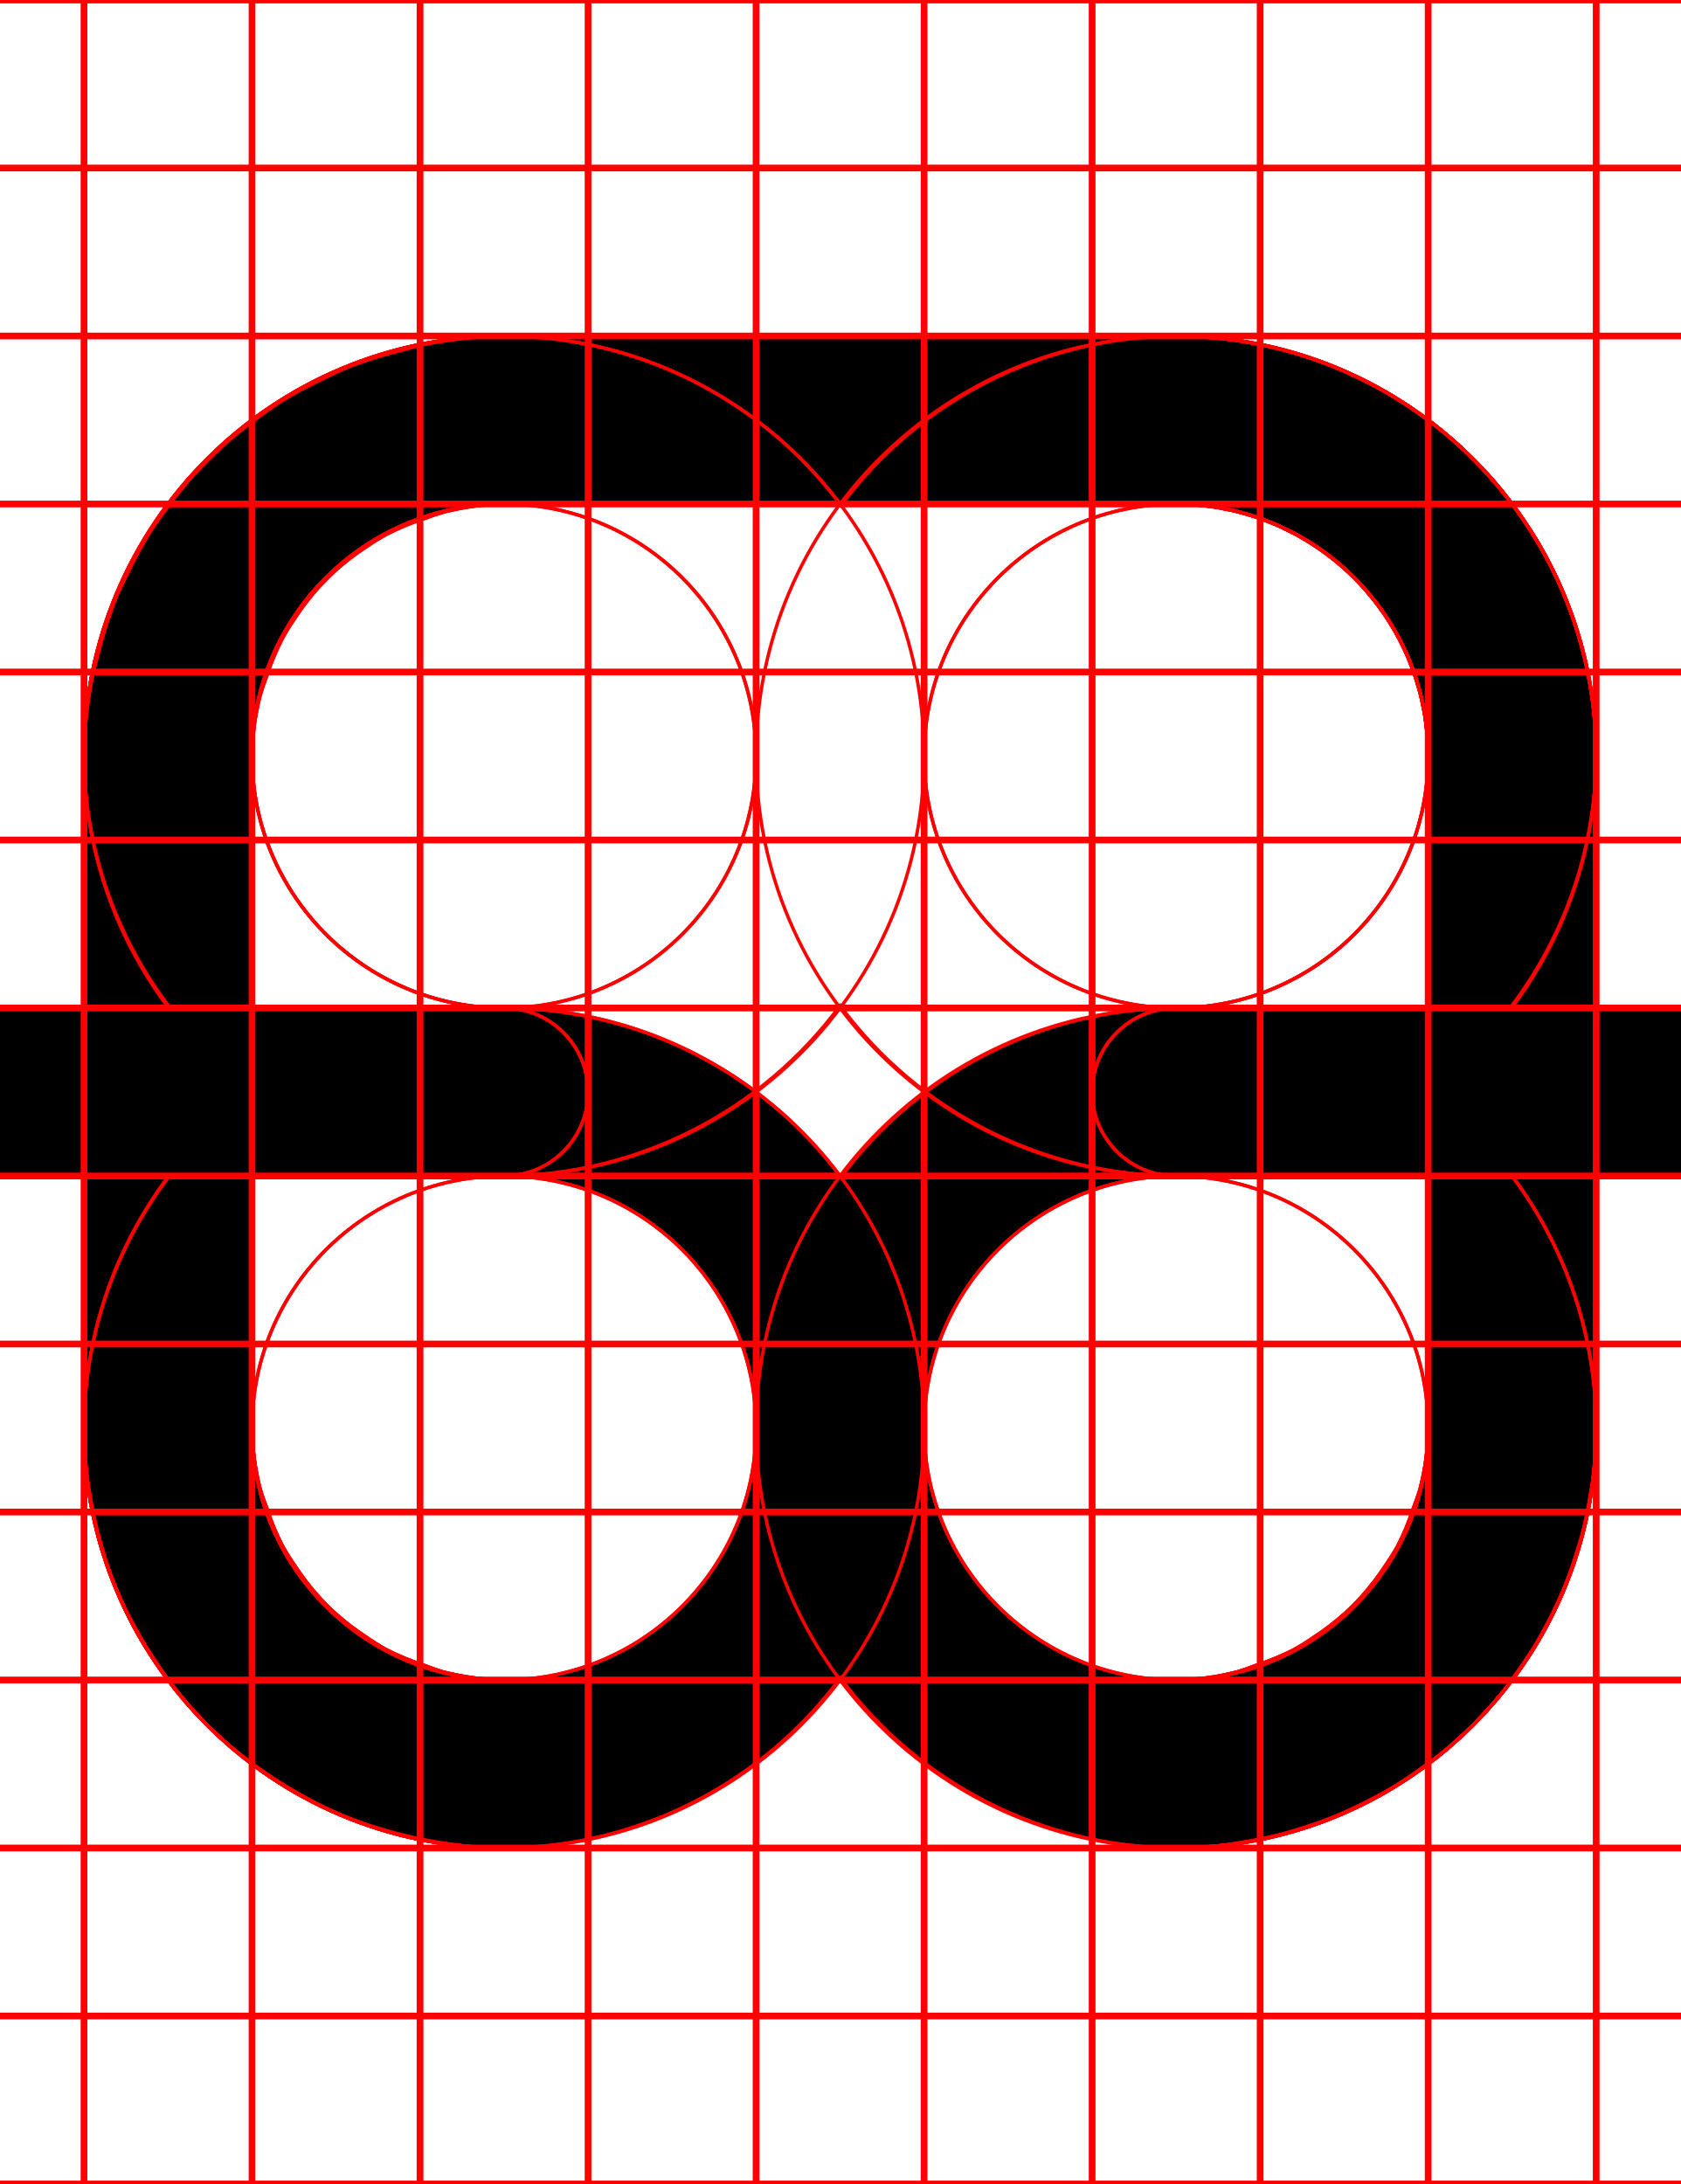
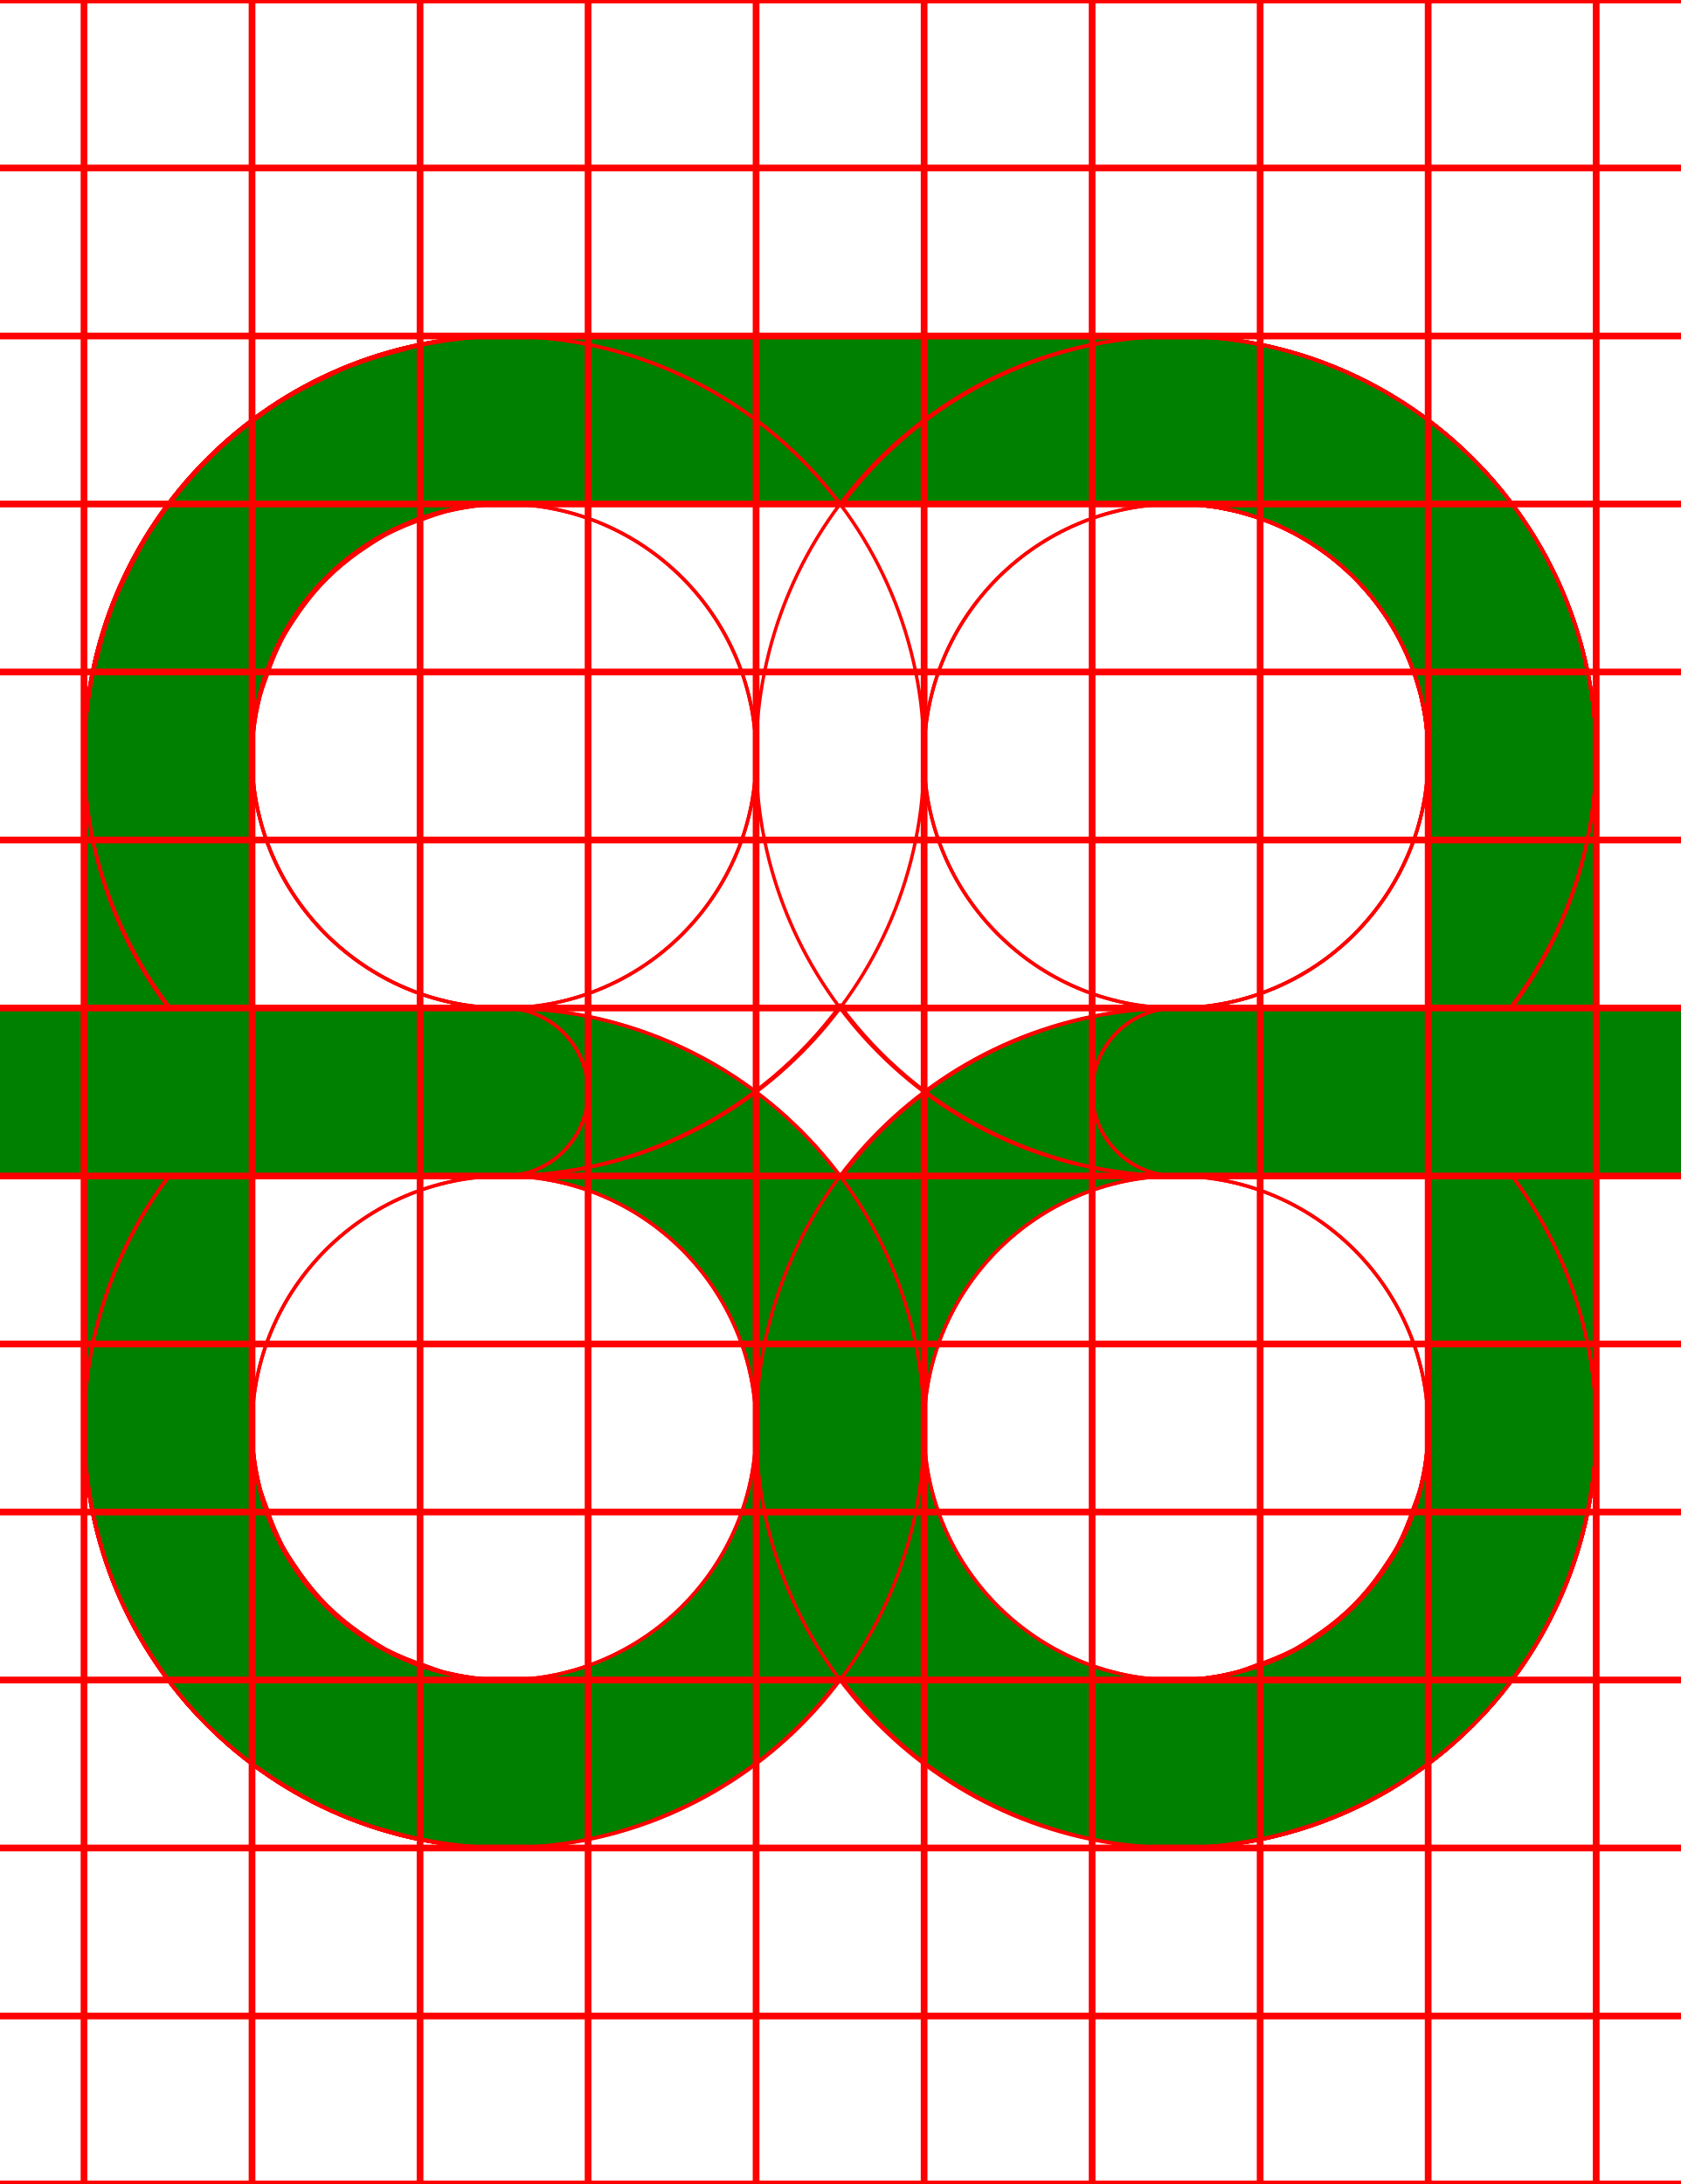
<svg xmlns="http://www.w3.org/2000/svg" width="500" height="650">
-   <path d="M 150 100 A 125 125 0 0 0 126.881 102.279 A 125 125 0 0 0 119.539 104.25 A 125 125 0 0 0 104.58 108.779 A 125 125 0 0 0 96.4 112.6 A 125 125 0 0 0 83.83 119.311 A 125 125 0 0 0 76.039 124.77 A 125 125 0 0 0 65.369 133.529 A 125 125 0 0 0 58.529 140.369 A 125 125 0 0 0 49.77 151.039 A 125 125 0 0 0 44.311 158.84 A 125 125 0 0 0 37.6 171.4 A 125 125 0 0 0 33.779 179.58 A 125 125 0 0 0 29.25 194.539 A 125 125 0 0 0 27.279 201.881 A 125 125 0 0 0 25 225 L 25 300 L 0 300 A 25 25 0 0 0 -25 325 A 25 25 0 0 0 0 350 L 25 350 L 25 425 A 125 125 0 0 0 150 550 A 125 125 0 0 0 250.09 499.35 A 125 125 0 0 0 350 550 A 125 125 0 0 0 475 425 L 475 350 L 500 350 A 25 25 0 0 0 525 325 A 25 25 0 0 0 500 300 L 475 300 L 475 225 A 125 125 0 0 0 474.74 216.98 L 474.49 214.42 A 125 125 0 0 0 473.961 209 A 125 125 0 0 0 473.461 205.82 A 125 125 0 0 0 472.68 201.1 A 125 125 0 0 0 471.92 197.721 A 125 125 0 0 0 470.881 193.27 A 125 125 0 0 0 469.9 189.881 A 125 125 0 0 0 468.6 185.58 A 125 125 0 0 0 467.381 182.18 A 125 125 0 0 0 465.82 178.039 A 125 125 0 0 0 464.381 174.721 A 125 125 0 0 0 462.561 170.721 A 125 125 0 0 0 460.891 167.439 A 125 125 0 0 0 458.85 163.619 A 125 125 0 0 0 456.949 160.41 A 125 125 0 0 0 454.68 156.76 A 125 125 0 0 0 452.58 153.66 A 125 125 0 0 0 450.1 150.211 A 125 125 0 0 0 447.77 147.189 A 125 125 0 0 0 445.09 143.93 A 125 125 0 0 0 442.59 141.09 A 125 125 0 0 0 439.689 137.99 A 125 125 0 0 0 437 135.311 A 125 125 0 0 0 433.91 132.41 A 125 125 0 0 0 431.07 129.91 A 125 125 0 0 0 427.811 127.23 A 125 125 0 0 0 424.789 124.9 A 125 125 0 0 0 421.34 122.42 A 125 125 0 0 0 418.24 120.32 A 125 125 0 0 0 414.59 118.051 A 125 125 0 0 0 411.381 116.15 A 125 125 0 0 0 407.561 114.109 A 125 125 0 0 0 404.279 112.439 A 125 125 0 0 0 400.279 110.619 A 125 125 0 0 0 396.961 109.18 A 125 125 0 0 0 392.811 107.619 A 125 125 0 0 0 389.41 106.4 A 125 125 0 0 0 385.109 105.1 A 125 125 0 0 0 381.73 104.109 A 125 125 0 0 0 377.289 103.08 A 125 125 0 0 0 373.91 102.32 A 125 125 0 0 0 369.18 101.539 A 125 125 0 0 0 366 101.039 A 125 125 0 0 0 360.58 100.51 L 358.02 100.26 A 125 125 0 0 0 350 100 L 150 100 z M 150 150 L 350 150 A 75 75 0 0 1 356.051 150.25 L 357.99 150.48 A 75 75 0 0 1 362.051 150.98 L 364.4 151.461 A 75 75 0 0 1 367.971 152.199 A 75 75 0 0 1 370.42 152.9 A 75 75 0 0 1 373.801 153.9 A 75 75 0 0 1 376.24 154.801 A 75 75 0 0 1 379.43 156.039 A 75 75 0 0 1 381.9 157.18 A 75 75 0 0 1 384.9 158.65 A 75 75 0 0 1 387.301 160 A 75 75 0 0 1 390.119 161.68 A 75 75 0 0 1 392.439 163.23 A 75 75 0 0 1 395.09 165.131 A 75 75 0 0 1 397.289 166.85 A 75 75 0 0 1 399.789 168.961 A 75 75 0 0 1 401.84 170.859 A 75 75 0 0 1 404.141 173.16 A 75 75 0 0 1 406.039 175.221 A 75 75 0 0 1 408.15 177.721 A 75 75 0 0 1 409.881 179.9 A 75 75 0 0 1 411.77 182.551 A 75 75 0 0 1 413.32 184.881 A 75 75 0 0 1 415 187.699 A 75 75 0 0 1 416.35 190.1 A 75 75 0 0 1 417.82 193.1 A 75 75 0 0 1 418.961 195.57 A 75 75 0 0 1 420.199 198.77 A 75 75 0 0 1 421.1 201.199 A 75 75 0 0 1 422.1 204.58 A 75 75 0 0 1 422.801 207.029 A 75 75 0 0 1 423.551 210.6 L 424.01 212.949 A 75 75 0 0 1 424.52 217.01 L 424.75 218.949 A 75 75 0 0 1 425 225 L 425 300 L 350 300 A 125 125 0 0 0 250.26 350.35 A 125 125 0 0 0 150 300 L 75 300 L 75 225 A 75 75 0 0 1 76.881 208.311 A 75 75 0 0 1 150 150 z M 75 350 L 150 350 A 75 75 0 0 1 225 425 A 75 75 0 0 1 150 500 A 75 75 0 0 1 75 425 L 75 350 z M 350 350 L 425 350 L 425 425 A 75 75 0 0 1 350 500 A 75 75 0 0 1 275 425 A 75 75 0 0 1 350 350 z " />
+   <path fill="green" d="M 150 100 A 125 125 0 0 0 126.881 102.279 A 125 125 0 0 0 119.539 104.25 A 125 125 0 0 0 104.58 108.779 A 125 125 0 0 0 96.4 112.6 A 125 125 0 0 0 83.83 119.311 A 125 125 0 0 0 76.039 124.77 A 125 125 0 0 0 65.369 133.529 A 125 125 0 0 0 58.529 140.369 A 125 125 0 0 0 49.77 151.039 A 125 125 0 0 0 44.311 158.84 A 125 125 0 0 0 37.6 171.4 A 125 125 0 0 0 33.779 179.58 A 125 125 0 0 0 29.25 194.539 A 125 125 0 0 0 27.279 201.881 A 125 125 0 0 0 25 225 L 25 300 L 0 300 A 25 25 0 0 0 -25 325 A 25 25 0 0 0 0 350 L 25 350 L 25 425 A 125 125 0 0 0 150 550 A 125 125 0 0 0 250.09 499.35 A 125 125 0 0 0 350 550 A 125 125 0 0 0 475 425 L 475 350 L 500 350 A 25 25 0 0 0 525 325 A 25 25 0 0 0 500 300 L 475 300 L 475 225 A 125 125 0 0 0 474.74 216.98 L 474.49 214.42 A 125 125 0 0 0 473.961 209 A 125 125 0 0 0 473.461 205.82 A 125 125 0 0 0 472.68 201.1 A 125 125 0 0 0 471.92 197.721 A 125 125 0 0 0 470.881 193.27 A 125 125 0 0 0 469.9 189.881 A 125 125 0 0 0 468.6 185.58 A 125 125 0 0 0 467.381 182.18 A 125 125 0 0 0 465.82 178.039 A 125 125 0 0 0 464.381 174.721 A 125 125 0 0 0 462.561 170.721 A 125 125 0 0 0 460.891 167.439 A 125 125 0 0 0 458.85 163.619 A 125 125 0 0 0 456.949 160.41 A 125 125 0 0 0 454.68 156.76 A 125 125 0 0 0 452.58 153.66 A 125 125 0 0 0 450.1 150.211 A 125 125 0 0 0 447.77 147.189 A 125 125 0 0 0 445.09 143.93 A 125 125 0 0 0 442.59 141.09 A 125 125 0 0 0 439.689 137.99 A 125 125 0 0 0 437 135.311 A 125 125 0 0 0 433.91 132.41 A 125 125 0 0 0 431.07 129.91 A 125 125 0 0 0 427.811 127.23 A 125 125 0 0 0 424.789 124.9 A 125 125 0 0 0 421.34 122.42 A 125 125 0 0 0 418.24 120.32 A 125 125 0 0 0 414.59 118.051 A 125 125 0 0 0 411.381 116.15 A 125 125 0 0 0 407.561 114.109 A 125 125 0 0 0 404.279 112.439 A 125 125 0 0 0 400.279 110.619 A 125 125 0 0 0 396.961 109.18 A 125 125 0 0 0 392.811 107.619 A 125 125 0 0 0 389.41 106.4 A 125 125 0 0 0 385.109 105.1 A 125 125 0 0 0 381.73 104.109 A 125 125 0 0 0 377.289 103.08 A 125 125 0 0 0 373.91 102.32 A 125 125 0 0 0 369.18 101.539 A 125 125 0 0 0 366 101.039 A 125 125 0 0 0 360.58 100.51 L 358.02 100.26 A 125 125 0 0 0 350 100 L 150 100 z M 150 150 L 350 150 A 75 75 0 0 1 356.051 150.25 L 357.99 150.48 A 75 75 0 0 1 362.051 150.98 L 364.4 151.461 A 75 75 0 0 1 367.971 152.199 A 75 75 0 0 1 370.42 152.9 A 75 75 0 0 1 373.801 153.9 A 75 75 0 0 1 376.24 154.801 A 75 75 0 0 1 379.43 156.039 A 75 75 0 0 1 381.9 157.18 A 75 75 0 0 1 384.9 158.65 A 75 75 0 0 1 387.301 160 A 75 75 0 0 1 390.119 161.68 A 75 75 0 0 1 392.439 163.23 A 75 75 0 0 1 395.09 165.131 A 75 75 0 0 1 397.289 166.85 A 75 75 0 0 1 399.789 168.961 A 75 75 0 0 1 401.84 170.859 A 75 75 0 0 1 404.141 173.16 A 75 75 0 0 1 406.039 175.221 A 75 75 0 0 1 408.15 177.721 A 75 75 0 0 1 409.881 179.9 A 75 75 0 0 1 411.77 182.551 A 75 75 0 0 1 413.32 184.881 A 75 75 0 0 1 415 187.699 A 75 75 0 0 1 416.35 190.1 A 75 75 0 0 1 417.82 193.1 A 75 75 0 0 1 418.961 195.57 A 75 75 0 0 1 420.199 198.77 A 75 75 0 0 1 421.1 201.199 A 75 75 0 0 1 422.1 204.58 A 75 75 0 0 1 422.801 207.029 A 75 75 0 0 1 423.551 210.6 L 424.01 212.949 A 75 75 0 0 1 424.52 217.01 L 424.75 218.949 A 75 75 0 0 1 425 225 L 425 300 L 350 300 A 125 125 0 0 0 250.26 350.35 A 125 125 0 0 0 150 300 L 75 300 L 75 225 A 75 75 0 0 1 76.881 208.311 A 75 75 0 0 1 150 150 z M 75 350 L 150 350 A 75 75 0 0 1 225 425 A 75 75 0 0 1 150 500 A 75 75 0 0 1 75 425 L 75 350 z M 350 350 L 425 350 L 425 425 A 75 75 0 0 1 350 500 A 75 75 0 0 1 275 425 A 75 75 0 0 1 350 350 z " />
  <path d="M 350 100 A 125 125 0 0 0 225 225 A 125 125 0 0 0 350 350 L 425 350 L 425 425 A 75 75 0 0 1 423.949 436.98 A 75 75 0 0 1 423.15 440.711 A 75 75 0 0 1 420.99 448.74 A 75 75 0 0 1 419.471 452.801 A 75 75 0 0 1 416.07 460.08 A 75 75 0 0 1 414.07 463.75 A 75 75 0 0 1 408.801 471.279 A 75 75 0 0 1 407.08 473.58 A 75 75 0 0 1 398.58 482.08 A 75 75 0 0 1 396.279 483.801 A 75 75 0 0 1 388.75 489.08 A 75 75 0 0 1 385.08 491.08 A 75 75 0 0 1 377.801 494.48 A 75 75 0 0 1 373.74 495.98 A 75 75 0 0 1 365.711 498.141 A 75 75 0 0 1 361.98 498.949 A 75 75 0 0 1 350 500 L 150 500 A 75 75 0 0 1 75 425 A 75 75 0 0 1 150 350 A 25 25 0 0 0 175 325 A 25 25 0 0 0 150 300 L 0 300 A 25 25 0 0 0 -25 325 A 25 25 0 0 0 0 350 L 50.189 350 A 125 125 0 0 0 25 425 A 125 125 0 0 0 150 550 L 350 550 A 125 125 0 0 0 365.27 549 A 125 125 0 0 0 370.109 548.18 A 125 125 0 0 0 380.311 546.15 A 125 125 0 0 0 385.881 544.551 A 125 125 0 0 0 395.01 541.449 A 125 125 0 0 0 400.52 539.15 A 125 125 0 0 0 409.141 534.91 A 125 125 0 0 0 414.24 532.09 A 125 125 0 0 0 422.811 526.359 A 125 125 0 0 0 426.91 523.461 A 125 125 0 0 0 438.391 513.391 A 125 125 0 0 0 448.461 501.91 A 125 125 0 0 0 451.359 497.811 A 125 125 0 0 0 457.09 489.24 A 125 125 0 0 0 459.91 484.141 A 125 125 0 0 0 464.16 475.52 A 125 125 0 0 0 466.439 470.01 A 125 125 0 0 0 469.539 460.881 A 125 125 0 0 0 471.141 455.311 A 125 125 0 0 0 473.18 445.109 A 125 125 0 0 0 474 440.27 A 125 125 0 0 0 475 425 L 475 350 L 500 350 A 25 25 0 0 0 525 325 A 25 25 0 0 0 500 300 L 475 300 L 475 225 A 125 125 0 0 0 350 100 z M 350 150 A 75 75 0 0 1 425 225 L 425 300 L 350 300 A 75 75 0 0 1 275 225 A 75 75 0 0 1 350 150 z " style="fill:none;stroke:red;" />
  <path d="M 150 100 A 125 125 0 0 0 25 225 L 25 300 L 0 300 A 25 25 0 0 0 -25 325 A 25 25 0 0 0 0 350 L 25 350 L 25 425 A 125 125 0 0 0 150 550 L 350 550 A 125 125 0 0 0 475 425 L 475 350 L 500 350 A 25 25 0 0 0 525 325 A 25 25 0 0 0 500 300 L 475 300 L 475 225 A 125 125 0 0 0 350 100 A 125 125 0 0 0 250.289 150.41 A 125 125 0 0 0 150 100 z M 150 150 A 75 75 0 0 1 225 225 A 75 75 0 0 1 150 300 L 75 300 L 75 225 A 75 75 0 0 1 150 150 z M 350 150 A 75 75 0 0 1 425 225 L 425 300 L 350 300 A 75 75 0 0 1 275 225 A 75 75 0 0 1 350 150 z M 250 299.289 A 125 125 0 0 0 350 350 L 425 350 L 425 425 A 75 75 0 0 1 422.609 443.141 A 75 75 0 0 1 420.65 448.74 A 75 75 0 0 1 415.91 460.189 A 75 75 0 0 1 412.211 466.061 A 75 75 0 0 1 405.23 475.16 A 75 75 0 0 1 400.16 480.23 A 75 75 0 0 1 391.061 487.221 A 75 75 0 0 1 385.189 490.91 A 75 75 0 0 1 373.74 495.65 A 75 75 0 0 1 368.141 497.609 A 75 75 0 0 1 350 500 L 150 500 A 75 75 0 0 1 131.859 497.609 A 75 75 0 0 1 126.26 495.65 A 75 75 0 0 1 114.811 490.91 A 75 75 0 0 1 108.939 487.211 A 75 75 0 0 1 99.84 480.23 A 75 75 0 0 1 94.77 475.16 A 75 75 0 0 1 87.779 466.061 A 75 75 0 0 1 84.09 460.189 A 75 75 0 0 1 79.35 448.74 A 75 75 0 0 1 77.391 443.141 A 75 75 0 0 1 75 425 L 75 350 L 150 350 A 125 125 0 0 0 250 299.289 z " style="fill:none;stroke:red;" />
  <path d="M 150 100 A 125 125 0 0 0 25 225 L 25 300 L 0 300 A 25 25 0 0 0 -25 325 A 25 25 0 0 0 0 350 L 25 350 L 25 425 A 125 125 0 0 0 26.381 442.461 A 125 125 0 0 0 27.199 447.289 A 125 125 0 0 0 30.461 460.891 A 125 125 0 0 0 31.551 464.66 A 125 125 0 0 0 38.199 480.721 A 125 125 0 0 0 40.08 484.119 A 125 125 0 0 0 47.41 496.08 A 125 125 0 0 0 50.24 500.08 A 125 125 0 0 0 61.609 513.381 A 125 125 0 0 0 74.92 524.76 A 125 125 0 0 0 78.92 527.59 A 125 125 0 0 0 90.881 534.92 A 125 125 0 0 0 94.279 536.801 A 125 125 0 0 0 110.34 543.449 A 125 125 0 0 0 114.109 544.539 A 125 125 0 0 0 127.711 547.811 A 125 125 0 0 0 132.539 548.631 A 125 125 0 0 0 150 550 L 350 550 A 125 125 0 0 0 475 425 A 125 125 0 0 0 449.98 350 L 500 350 A 25 25 0 0 0 525 325 A 25 25 0 0 0 500 300 L 350 300 A 25 25 0 0 0 325 325 A 25 25 0 0 0 350 350 A 75 75 0 0 1 425 425 A 75 75 0 0 1 350 500 L 150 500 A 75 75 0 0 1 135.131 498.32 A 75 75 0 0 1 131.869 497.619 A 75 75 0 0 1 118 492.76 L 116.17 491.76 A 75 75 0 0 1 104.85 484.65 A 75 75 0 0 1 102.471 482.869 A 75 75 0 0 1 92.131 472.529 A 75 75 0 0 1 90.35 470.15 A 75 75 0 0 1 83.24 458.83 L 82.24 457 A 75 75 0 0 1 77.391 443.131 A 75 75 0 0 1 76.68 439.869 A 75 75 0 0 1 75 425 L 75 350 L 150 350 A 125 125 0 0 0 275 225 A 125 125 0 0 0 150 100 z M 150 150 A 75 75 0 0 1 225 225 A 75 75 0 0 1 150 300 L 75 300 L 75 225 A 75 75 0 0 1 150 150 z " style="fill:none;stroke:red;" />
  <path d="M 150 100 A 125 125 0 0 0 128.17 102.15 A 125 125 0 0 0 122.07 103.48 A 125 125 0 0 0 105.82 108.41 A 125 125 0 0 0 100.59 110.359 A 125 125 0 0 0 81.369 120.631 A 125 125 0 0 0 78.15 123.039 A 125 125 0 0 0 64.131 134.539 A 125 125 0 0 0 59.551 139.131 A 125 125 0 0 0 48.051 153.15 A 125 125 0 0 0 45.631 156.369 A 125 125 0 0 0 35.359 175.58 A 125 125 0 0 0 33.41 180.82 A 125 125 0 0 0 28.48 197.061 A 125 125 0 0 0 27.15 203.17 A 125 125 0 0 0 25 225 A 125 125 0 0 0 50.631 300 L 0 300 L 0 300.07 A 25 25 0 0 0 -25 325 A 25 25 0 0 0 0 349.93 L 0 350 L 50.4 350 A 125 125 0 0 0 25 425 A 125 125 0 0 0 150 550 L 350 550 A 125 125 0 0 0 475 425 L 475 350 L 500 350 A 25 25 0 0 0 525 325 A 25 25 0 0 0 500 300 L 475 300 L 475 225 A 125 125 0 0 0 350 100 L 150 100 z M 150 150 L 350 150 A 75 75 0 0 1 356.369 150.279 L 358.539 150.551 A 75 75 0 0 1 362.67 151.09 A 75 75 0 0 1 365.27 151.641 A 75 75 0 0 1 368.91 152.439 A 75 75 0 0 1 371.58 153.24 A 75 75 0 0 1 375 154.32 A 75 75 0 0 1 377.641 155.35 A 75 75 0 0 1 380.939 156.711 A 75 75 0 0 1 383.49 157.961 A 75 75 0 0 1 386.631 159.59 A 75 75 0 0 1 389.09 161.061 A 75 75 0 0 1 392.061 162.961 A 75 75 0 0 1 394.4 164.619 A 75 75 0 0 1 397.18 166.76 A 75 75 0 0 1 399.391 168.631 A 75 75 0 0 1 401.961 170.98 A 75 75 0 0 1 404.02 173.039 A 75 75 0 0 1 406.369 175.609 A 75 75 0 0 1 408.24 177.811 A 75 75 0 0 1 410.381 180.609 A 75 75 0 0 1 412.051 182.939 A 75 75 0 0 1 413.939 185.91 A 75 75 0 0 1 415.41 188.369 A 75 75 0 0 1 417.039 191.51 A 75 75 0 0 1 418.289 194.061 A 75 75 0 0 1 419.65 197.359 A 75 75 0 0 1 420.68 200 A 75 75 0 0 1 421.76 203.42 A 75 75 0 0 1 422.561 206.09 A 75 75 0 0 1 423.359 209.73 A 75 75 0 0 1 423.91 212.33 A 75 75 0 0 1 424.449 216.461 L 424.721 218.631 A 75 75 0 0 1 425 225 L 425 300 L 150 300 A 75 75 0 0 1 75 225 A 75 75 0 0 1 77.301 207.551 A 75 75 0 0 1 78.27 204.33 A 75 75 0 0 1 79.35 201.26 A 75 75 0 0 1 83.801 190.529 L 84.67 188.9 A 75 75 0 0 1 87.779 183.939 A 75 75 0 0 1 94.77 174.84 A 75 75 0 0 1 99.84 169.77 A 75 75 0 0 1 108.939 162.779 A 75 75 0 0 1 113.9 159.66 L 115.529 158.789 A 75 75 0 0 1 126.26 154.35 A 75 75 0 0 1 129.33 153.27 A 75 75 0 0 1 132.551 152.301 A 75 75 0 0 1 150 150 z M 150 350 L 425 350 L 425 425 A 75 75 0 0 1 422.609 443.141 A 75 75 0 0 1 420.65 448.74 A 75 75 0 0 1 415.91 460.189 A 75 75 0 0 1 412.211 466.061 A 75 75 0 0 1 405.23 475.16 A 75 75 0 0 1 400.16 480.23 A 75 75 0 0 1 391.061 487.221 A 75 75 0 0 1 385.189 490.91 A 75 75 0 0 1 373.74 495.65 A 75 75 0 0 1 368.141 497.609 A 75 75 0 0 1 350 500 L 150 500 A 75 75 0 0 1 131.859 497.609 A 75 75 0 0 1 126.26 495.65 A 75 75 0 0 1 114.811 490.91 A 75 75 0 0 1 108.939 487.211 A 75 75 0 0 1 99.84 480.23 A 75 75 0 0 1 94.77 475.16 A 75 75 0 0 1 87.779 466.061 A 75 75 0 0 1 84.09 460.189 A 75 75 0 0 1 79.35 448.74 A 75 75 0 0 1 77.391 443.141 A 75 75 0 0 1 75 425 A 75 75 0 0 1 150 350 z " style="fill:none;stroke:red;" />
  <path d="M 150 100 A 125 125 0 0 0 25 225 L 25 300 L 0 300 L 0 300.07 A 25 25 0 0 0 -25 325 A 25 25 0 0 0 0 349.93 L 0 350 L 25 350 L 25 425 A 125 125 0 0 0 150 550 L 350 550 A 125 125 0 0 0 475 425 L 475 350 L 500 350 L 500 349.93 A 25 25 0 0 0 525 325 A 25 25 0 0 0 500 300.07 L 500 300 L 475 300 L 475 225 A 125 125 0 0 0 350 100 L 150 100 z M 150 150 L 350 150 A 75 75 0 0 1 424.91 221.32 A 75 75 0 0 1 425 225 A 75 75 0 0 1 350 300 L 150 300 A 75 75 0 0 1 75 225 A 75 75 0 0 1 75.76 214.33 A 75 75 0 0 1 150 150 z M 75 350 L 425 350 L 425 425 A 75 75 0 0 1 350 500 L 150 500 A 75 75 0 0 1 75 425 L 75 350 z " style="fill:none;stroke:red;" />
  <path d="M 150 100 A 125 125 0 0 0 25 225 L 25 300 L 0 300 L 0 300.07 A 25 25 0 0 0 -25 325 A 25 25 0 0 0 0 349.93 L 0 350 L 25 350 L 25 425 A 125 125 0 0 0 150 550 L 350 550 A 125 125 0 0 0 475 425 A 125 125 0 0 0 449.961 350 L 500 350 A 25 25 0 0 0 525 325 A 25 25 0 0 0 500 300 L 449.381 300 A 125 125 0 0 0 475 225 A 125 125 0 0 0 350 100 L 150 100 z M 150 150 L 350 150 A 75 75 0 0 1 356.369 150.279 L 358.539 150.551 A 75 75 0 0 1 362.67 151.09 A 75 75 0 0 1 365.27 151.641 A 75 75 0 0 1 368.91 152.439 A 75 75 0 0 1 371.58 153.24 A 75 75 0 0 1 375 154.32 A 75 75 0 0 1 377.641 155.35 A 75 75 0 0 1 380.939 156.711 A 75 75 0 0 1 383.49 157.961 A 75 75 0 0 1 386.631 159.59 A 75 75 0 0 1 389.09 161.061 A 75 75 0 0 1 392.061 162.961 A 75 75 0 0 1 394.4 164.619 A 75 75 0 0 1 397.18 166.76 A 75 75 0 0 1 399.391 168.631 A 75 75 0 0 1 401.961 170.98 A 75 75 0 0 1 404.02 173.039 A 75 75 0 0 1 406.369 175.609 A 75 75 0 0 1 408.24 177.811 A 75 75 0 0 1 410.381 180.609 A 75 75 0 0 1 412.051 182.939 A 75 75 0 0 1 413.939 185.91 A 75 75 0 0 1 415.41 188.369 A 75 75 0 0 1 417.039 191.51 A 75 75 0 0 1 418.289 194.061 A 75 75 0 0 1 419.65 197.359 A 75 75 0 0 1 420.68 200 A 75 75 0 0 1 421.76 203.42 A 75 75 0 0 1 422.561 206.09 A 75 75 0 0 1 423.359 209.73 A 75 75 0 0 1 423.91 212.33 A 75 75 0 0 1 424.449 216.461 L 424.721 218.631 A 75 75 0 0 1 425 225 A 75 75 0 0 1 350 300 L 75 300 L 75 225 A 75 75 0 0 1 77.391 206.859 A 75 75 0 0 1 79.35 201.26 A 75 75 0 0 1 84.09 189.811 A 75 75 0 0 1 87.789 183.939 A 75 75 0 0 1 94.77 174.84 A 75 75 0 0 1 99.84 169.77 A 75 75 0 0 1 108.939 162.779 A 75 75 0 0 1 114.811 159.09 A 75 75 0 0 1 126.26 154.35 A 75 75 0 0 1 131.859 152.391 A 75 75 0 0 1 150 150 z M 75 350 L 350 350 A 75 75 0 0 1 425 425 A 75 75 0 0 1 422.609 443.141 A 75 75 0 0 1 420.65 448.74 A 75 75 0 0 1 415.91 460.189 A 75 75 0 0 1 412.211 466.061 A 75 75 0 0 1 405.23 475.16 A 75 75 0 0 1 400.16 480.23 A 75 75 0 0 1 391.061 487.221 A 75 75 0 0 1 385.189 490.91 A 75 75 0 0 1 373.74 495.65 A 75 75 0 0 1 368.141 497.609 A 75 75 0 0 1 350 500 L 150 500 A 75 75 0 0 1 131.859 497.609 A 75 75 0 0 1 126.26 495.65 A 75 75 0 0 1 114.811 490.91 A 75 75 0 0 1 108.939 487.211 A 75 75 0 0 1 99.84 480.23 A 75 75 0 0 1 94.77 475.16 A 75 75 0 0 1 87.779 466.061 A 75 75 0 0 1 84.09 460.189 A 75 75 0 0 1 79.35 448.74 A 75 75 0 0 1 77.391 443.141 A 75 75 0 0 1 75 425 L 75 350 z " style="fill:none;stroke:red;" />
  <path d="M 150 100 A 125 125 0 0 0 25 225 A 125 125 0 0 0 50.189 300 L 0 300 L 0 300.07 A 25 25 0 0 0 -25 325 A 25 25 0 0 0 0 349.93 L 0 350 L 150 350 A 25 25 0 0 0 175 325 A 25 25 0 0 0 150 300 A 75 75 0 0 1 75 225 A 75 75 0 0 1 150 150 L 350 150 A 75 75 0 0 1 355.24 150.199 L 356.391 150.289 A 75 75 0 0 1 361.461 150.891 L 362.32 151.039 A 75 75 0 0 1 366.92 151.961 L 367.77 152.15 A 75 75 0 0 1 372.711 153.539 L 373.779 153.891 A 75 75 0 0 1 378.699 155.711 A 75 75 0 0 1 383.471 157.91 L 384.471 158.41 A 75 75 0 0 1 388.971 160.93 L 389.65 161.359 A 75 75 0 0 1 393.6 164 L 394.301 164.49 A 75 75 0 0 1 398.33 167.67 L 399.17 168.4 A 75 75 0 0 1 403.029 171.971 A 75 75 0 0 1 406.609 175.83 L 407.33 176.67 A 75 75 0 0 1 410.51 180.711 L 411 181.41 A 75 75 0 0 1 413.641 185.35 L 414.07 186.029 A 75 75 0 0 1 416.59 190.529 L 417.09 191.529 A 75 75 0 0 1 419.289 196.301 A 75 75 0 0 1 421.109 201.221 L 421.461 202.289 A 75 75 0 0 1 422.859 207.23 L 423.039 208.08 A 75 75 0 0 1 423.961 212.68 L 424.109 213.539 A 75 75 0 0 1 424.711 218.609 L 424.789 219.76 A 75 75 0 0 1 425 225 L 425 300 L 350 300 A 125 125 0 0 0 225 425 A 125 125 0 0 0 350 550 A 125 125 0 0 0 475 425 L 475 350 L 500 350 A 25 25 0 0 0 525 325 A 25 25 0 0 0 500 300 L 475 300 L 475 225 A 125 125 0 0 0 474.801 218.27 L 474.711 216.779 A 125 125 0 0 0 474.109 210.18 L 473.99 209.301 A 125 125 0 0 0 473.09 203.33 L 472.85 201.99 A 125 125 0 0 0 471.471 195.561 L 471.15 194.301 A 125 125 0 0 0 469.51 188.41 L 469.27 187.609 A 125 125 0 0 0 467.109 181.359 L 466.57 179.93 A 125 125 0 0 0 464.02 173.789 L 463.84 173.391 A 125 125 0 0 0 461.039 167.631 L 460.391 166.391 A 125 125 0 0 0 457.15 160.65 L 456.51 159.619 A 125 125 0 0 0 453.35 154.721 L 452.619 153.65 A 125 125 0 0 0 448.75 148.381 L 447.84 147.24 A 125 125 0 0 0 443.9 142.52 L 443.449 141.99 A 125 125 0 0 0 438.92 137.18 L 437.82 136.08 A 125 125 0 0 0 433.01 131.551 L 432.48 131.1 A 125 125 0 0 0 427.76 127.16 L 426.619 126.26 A 125 125 0 0 0 421.35 122.381 L 420.279 121.65 A 125 125 0 0 0 415.381 118.49 L 414.35 117.85 A 125 125 0 0 0 408.609 114.609 L 407.369 113.971 A 125 125 0 0 0 401.609 111.17 L 401.211 110.971 A 125 125 0 0 0 395.08 108.43 L 393.641 107.891 A 125 125 0 0 0 387.391 105.73 L 386.59 105.49 A 125 125 0 0 0 380.689 103.85 L 379.439 103.529 A 125 125 0 0 0 373.01 102.15 L 371.67 101.92 A 125 125 0 0 0 365.699 101.01 L 364.83 100.891 A 125 125 0 0 0 358.221 100.289 L 356.73 100.199 A 125 125 0 0 0 350 100 L 150 100 z M 350 350 L 425 350 L 425 425 A 75 75 0 0 1 350 500 A 75 75 0 0 1 275 425 A 75 75 0 0 1 350 350 z " style="fill:none;stroke:red;" />
  <path d="M 150 100 A 125 125 0 0 0 126.881 102.279 A 125 125 0 0 0 119.539 104.25 A 125 125 0 0 0 104.58 108.779 A 125 125 0 0 0 96.4 112.6 A 125 125 0 0 0 83.83 119.311 A 125 125 0 0 0 76.039 124.77 A 125 125 0 0 0 65.369 133.529 A 125 125 0 0 0 58.529 140.369 A 125 125 0 0 0 49.77 151.039 A 125 125 0 0 0 44.311 158.84 A 125 125 0 0 0 37.6 171.4 A 125 125 0 0 0 33.779 179.58 A 125 125 0 0 0 29.25 194.539 A 125 125 0 0 0 27.279 201.881 A 125 125 0 0 0 25 225 L 25 300 L 0 300 A 25 25 0 0 0 -25 325 A 25 25 0 0 0 0 350 L 25 350 L 25 425 A 125 125 0 0 0 150 550 A 125 125 0 0 0 250.09 499.35 A 125 125 0 0 0 350 550 A 125 125 0 0 0 475 425 L 475 350 L 500 350 A 25 25 0 0 0 525 325 A 25 25 0 0 0 500 300 L 475 300 L 475 225 A 125 125 0 0 0 474.74 216.98 L 474.49 214.42 A 125 125 0 0 0 473.961 209 A 125 125 0 0 0 473.461 205.82 A 125 125 0 0 0 472.68 201.1 A 125 125 0 0 0 471.92 197.721 A 125 125 0 0 0 470.881 193.27 A 125 125 0 0 0 469.9 189.881 A 125 125 0 0 0 468.6 185.58 A 125 125 0 0 0 467.381 182.18 A 125 125 0 0 0 465.82 178.039 A 125 125 0 0 0 464.381 174.721 A 125 125 0 0 0 462.561 170.721 A 125 125 0 0 0 460.891 167.439 A 125 125 0 0 0 458.85 163.619 A 125 125 0 0 0 456.949 160.41 A 125 125 0 0 0 454.68 156.76 A 125 125 0 0 0 452.58 153.66 A 125 125 0 0 0 450.1 150.211 A 125 125 0 0 0 447.77 147.189 A 125 125 0 0 0 445.09 143.93 A 125 125 0 0 0 442.59 141.09 A 125 125 0 0 0 439.689 137.99 A 125 125 0 0 0 437 135.311 A 125 125 0 0 0 433.91 132.41 A 125 125 0 0 0 431.07 129.91 A 125 125 0 0 0 427.811 127.23 A 125 125 0 0 0 424.789 124.9 A 125 125 0 0 0 421.34 122.42 A 125 125 0 0 0 418.24 120.32 A 125 125 0 0 0 414.59 118.051 A 125 125 0 0 0 411.381 116.15 A 125 125 0 0 0 407.561 114.109 A 125 125 0 0 0 404.279 112.439 A 125 125 0 0 0 400.279 110.619 A 125 125 0 0 0 396.961 109.18 A 125 125 0 0 0 392.811 107.619 A 125 125 0 0 0 389.41 106.4 A 125 125 0 0 0 385.109 105.1 A 125 125 0 0 0 381.73 104.109 A 125 125 0 0 0 377.289 103.08 A 125 125 0 0 0 373.91 102.32 A 125 125 0 0 0 369.18 101.539 A 125 125 0 0 0 366 101.039 A 125 125 0 0 0 360.58 100.51 L 358.02 100.26 A 125 125 0 0 0 350 100 L 150 100 z M 150 150 L 350 150 A 75 75 0 0 1 356.051 150.25 L 357.99 150.48 A 75 75 0 0 1 362.051 150.98 L 364.4 151.461 A 75 75 0 0 1 367.971 152.199 A 75 75 0 0 1 370.42 152.9 A 75 75 0 0 1 373.801 153.9 A 75 75 0 0 1 376.24 154.801 A 75 75 0 0 1 379.43 156.039 A 75 75 0 0 1 381.9 157.18 A 75 75 0 0 1 384.9 158.65 A 75 75 0 0 1 387.301 160 A 75 75 0 0 1 390.119 161.68 A 75 75 0 0 1 392.439 163.23 A 75 75 0 0 1 395.09 165.131 A 75 75 0 0 1 397.289 166.85 A 75 75 0 0 1 399.789 168.961 A 75 75 0 0 1 401.84 170.859 A 75 75 0 0 1 404.141 173.16 A 75 75 0 0 1 406.039 175.221 A 75 75 0 0 1 408.15 177.721 A 75 75 0 0 1 409.881 179.9 A 75 75 0 0 1 411.77 182.551 A 75 75 0 0 1 413.32 184.881 A 75 75 0 0 1 415 187.699 A 75 75 0 0 1 416.35 190.1 A 75 75 0 0 1 417.82 193.1 A 75 75 0 0 1 418.961 195.57 A 75 75 0 0 1 420.199 198.77 A 75 75 0 0 1 421.1 201.199 A 75 75 0 0 1 422.1 204.58 A 75 75 0 0 1 422.801 207.029 A 75 75 0 0 1 423.551 210.6 L 424.01 212.949 A 75 75 0 0 1 424.52 217.01 L 424.75 218.949 A 75 75 0 0 1 425 225 L 425 300 L 350 300 A 125 125 0 0 0 250.26 350.35 A 125 125 0 0 0 150 300 L 75 300 L 75 225 A 75 75 0 0 1 76.881 208.311 A 75 75 0 0 1 150 150 z M 75 350 L 150 350 A 75 75 0 0 1 225 425 A 75 75 0 0 1 150 500 A 75 75 0 0 1 75 425 L 75 350 z M 350 350 L 425 350 L 425 425 A 75 75 0 0 1 350 500 A 75 75 0 0 1 275 425 A 75 75 0 0 1 350 350 z " style="fill:none;stroke:red;" />
  <path d="M 150 100 A 125 125 0 0 0 130.689 101.689 A 125 125 0 0 0 126.279 102.439 A 125 125 0 0 0 107.811 107.391 L 105.66 108.279 A 125 125 0 0 0 89.82 115.66 A 125 125 0 0 0 86.141 117.699 A 125 125 0 0 0 70.6 128.58 A 125 125 0 0 0 67.939 130.961 A 125 125 0 0 0 55.961 142.939 A 125 125 0 0 0 53.58 145.6 A 125 125 0 0 0 42.699 161.141 A 125 125 0 0 0 40.66 164.82 A 125 125 0 0 0 33.279 180.66 L 32.381 182.811 A 125 125 0 0 0 27.439 201.279 A 125 125 0 0 0 26.689 205.68 A 125 125 0 0 0 25 225 L 25 300 L 0 300 A 25 25 0 0 0 -25 325 A 25 25 0 0 0 0 350 L 25 350 L 25 425 A 125 125 0 0 0 150 550 A 125 125 0 0 0 275 425 A 125 125 0 0 0 150 300 L 75 300 L 75 225 A 75 75 0 0 1 76.68 210.131 A 75 75 0 0 1 77.381 206.869 A 75 75 0 0 1 82.25 193 L 83.25 191.17 A 75 75 0 0 1 90.359 179.85 A 75 75 0 0 1 92.141 177.471 A 75 75 0 0 1 102.48 167.131 A 75 75 0 0 1 104.859 165.35 A 75 75 0 0 1 116.18 158.24 L 118.01 157.24 A 75 75 0 0 1 131.881 152.381 A 75 75 0 0 1 135.141 151.68 A 75 75 0 0 1 150 150 L 350 150 A 75 75 0 0 1 425 225 A 75 75 0 0 1 350 300 A 25 25 0 0 0 325 325 A 25 25 0 0 0 350 350 L 500 350 A 25 25 0 0 0 525 325 A 25 25 0 0 0 500 300 L 449.811 300 A 125 125 0 0 0 475 225 A 125 125 0 0 0 350 100 L 150 100 z M 75 350 L 150 350 A 75 75 0 0 1 225 425 A 75 75 0 0 1 150 500 A 75 75 0 0 1 75 425 L 75 350 z " style="fill:none;stroke:red;" />
  <path d="M0-.5v1h24.5v49H0v1h24.5v49H0v1h24.5v49H0v1h24.5v49H0v1h24.5v49H0v1h24.5v49H0v1h24.5v49H0v1h24.5v49H0v1h24.5v49H0v1h24.5v49H0v1h24.5v49H0v1h24.5v49H0v1h24.5v49H0v1h500v-1h-24.5v-49H500v-1h-24.5v-49H500v-1h-24.5v-49H500v-1h-24.5v-49H500v-1h-24.5v-49H500v-1h-24.5v-49H500v-1h-24.5v-49H500v-1h-24.5v-49H500v-1h-24.5v-49H500v-1h-24.5v-49H500v-1h-24.5v-49H500v-1h-24.5v-49H500v-1h-24.5V.5H500v-1zm25.5 1h49v49h-49zm50 0h49v49h-49zm50 0h49v49h-49zm50 0h49v49h-49zm50 0h49v49h-49zm50 0h49v49h-49zm50 0h49v49h-49zm50 0h49v49h-49zm50 0h49v49h-49zm-400 50h49v49h-49zm50 0h49v49h-49zm50 0h49v49h-49zm50 0h49v49h-49zm50 0h49v49h-49zm50 0h49v49h-49zm50 0h49v49h-49zm50 0h49v49h-49zm50 0h49v49h-49zm-400 50h49v49h-49zm50 0h49v49h-49zm50 0h49v49h-49zm50 0h49v49h-49zm50 0h49v49h-49zm50 0h49v49h-49zm50 0h49v49h-49zm50 0h49v49h-49zm50 0h49v49h-49zm-400 50h49v49h-49zm50 0h49v49h-49zm50 0h49v49h-49zm50 0h49v49h-49zm50 0h49v49h-49zm50 0h49v49h-49zm50 0h49v49h-49zm50 0h49v49h-49zm50 0h49v49h-49zm-400 50h49v49h-49zm50 0h49v49h-49zm50 0h49v49h-49zm50 0h49v49h-49zm50 0h49v49h-49zm50 0h49v49h-49zm50 0h49v49h-49zm50 0h49v49h-49zm50 0h49v49h-49zm-400 50h49v49h-49zm50 0h49v49h-49zm50 0h49v49h-49zm50 0h49v49h-49zm50 0h49v49h-49zm50 0h49v49h-49zm50 0h49v49h-49zm50 0h49v49h-49zm50 0h49v49h-49zm-400 50h49v49h-49zm50 0h49v49h-49zm50 0h49v49h-49zm50 0h49v49h-49zm50 0h49v49h-49zm50 0h49v49h-49zm50 0h49v49h-49zm50 0h49v49h-49zm50 0h49v49h-49zm-400 50h49v49h-49zm50 0h49v49h-49zm50 0h49v49h-49zm50 0h49v49h-49zm50 0h49v49h-49zm50 0h49v49h-49zm50 0h49v49h-49zm50 0h49v49h-49zm50 0h49v49h-49zm-400 50h49v49h-49zm50 0h49v49h-49zm50 0h49v49h-49zm50 0h49v49h-49zm50 0h49v49h-49zm50 0h49v49h-49zm50 0h49v49h-49zm50 0h49v49h-49zm50 0h49v49h-49zm-400 50h49v49h-49zm50 0h49v49h-49zm50 0h49v49h-49zm50 0h49v49h-49zm50 0h49v49h-49zm50 0h49v49h-49zm50 0h49v49h-49zm50 0h49v49h-49zm50 0h49v49h-49zm-400 50h49v49h-49zm50 0h49v49h-49zm50 0h49v49h-49zm50 0h49v49h-49zm50 0h49v49h-49zm50 0h49v49h-49zm50 0h49v49h-49zm50 0h49v49h-49zm50 0h49v49h-49zm-400 50h49v49h-49zm50 0h49v49h-49zm50 0h49v49h-49zm50 0h49v49h-49zm50 0h49v49h-49zm50 0h49v49h-49zm50 0h49v49h-49zm50 0h49v49h-49zm50 0h49v49h-49zm-400 50h49v49h-49zm50 0h49v49h-49zm50 0h49v49h-49zm50 0h49v49h-49zm50 0h49v49h-49zm50 0h49v49h-49zm50 0h49v49h-49zm50 0h49v49h-49zm50 0h49v49h-49z" style="fill:none;stroke:red;" />
</svg>
